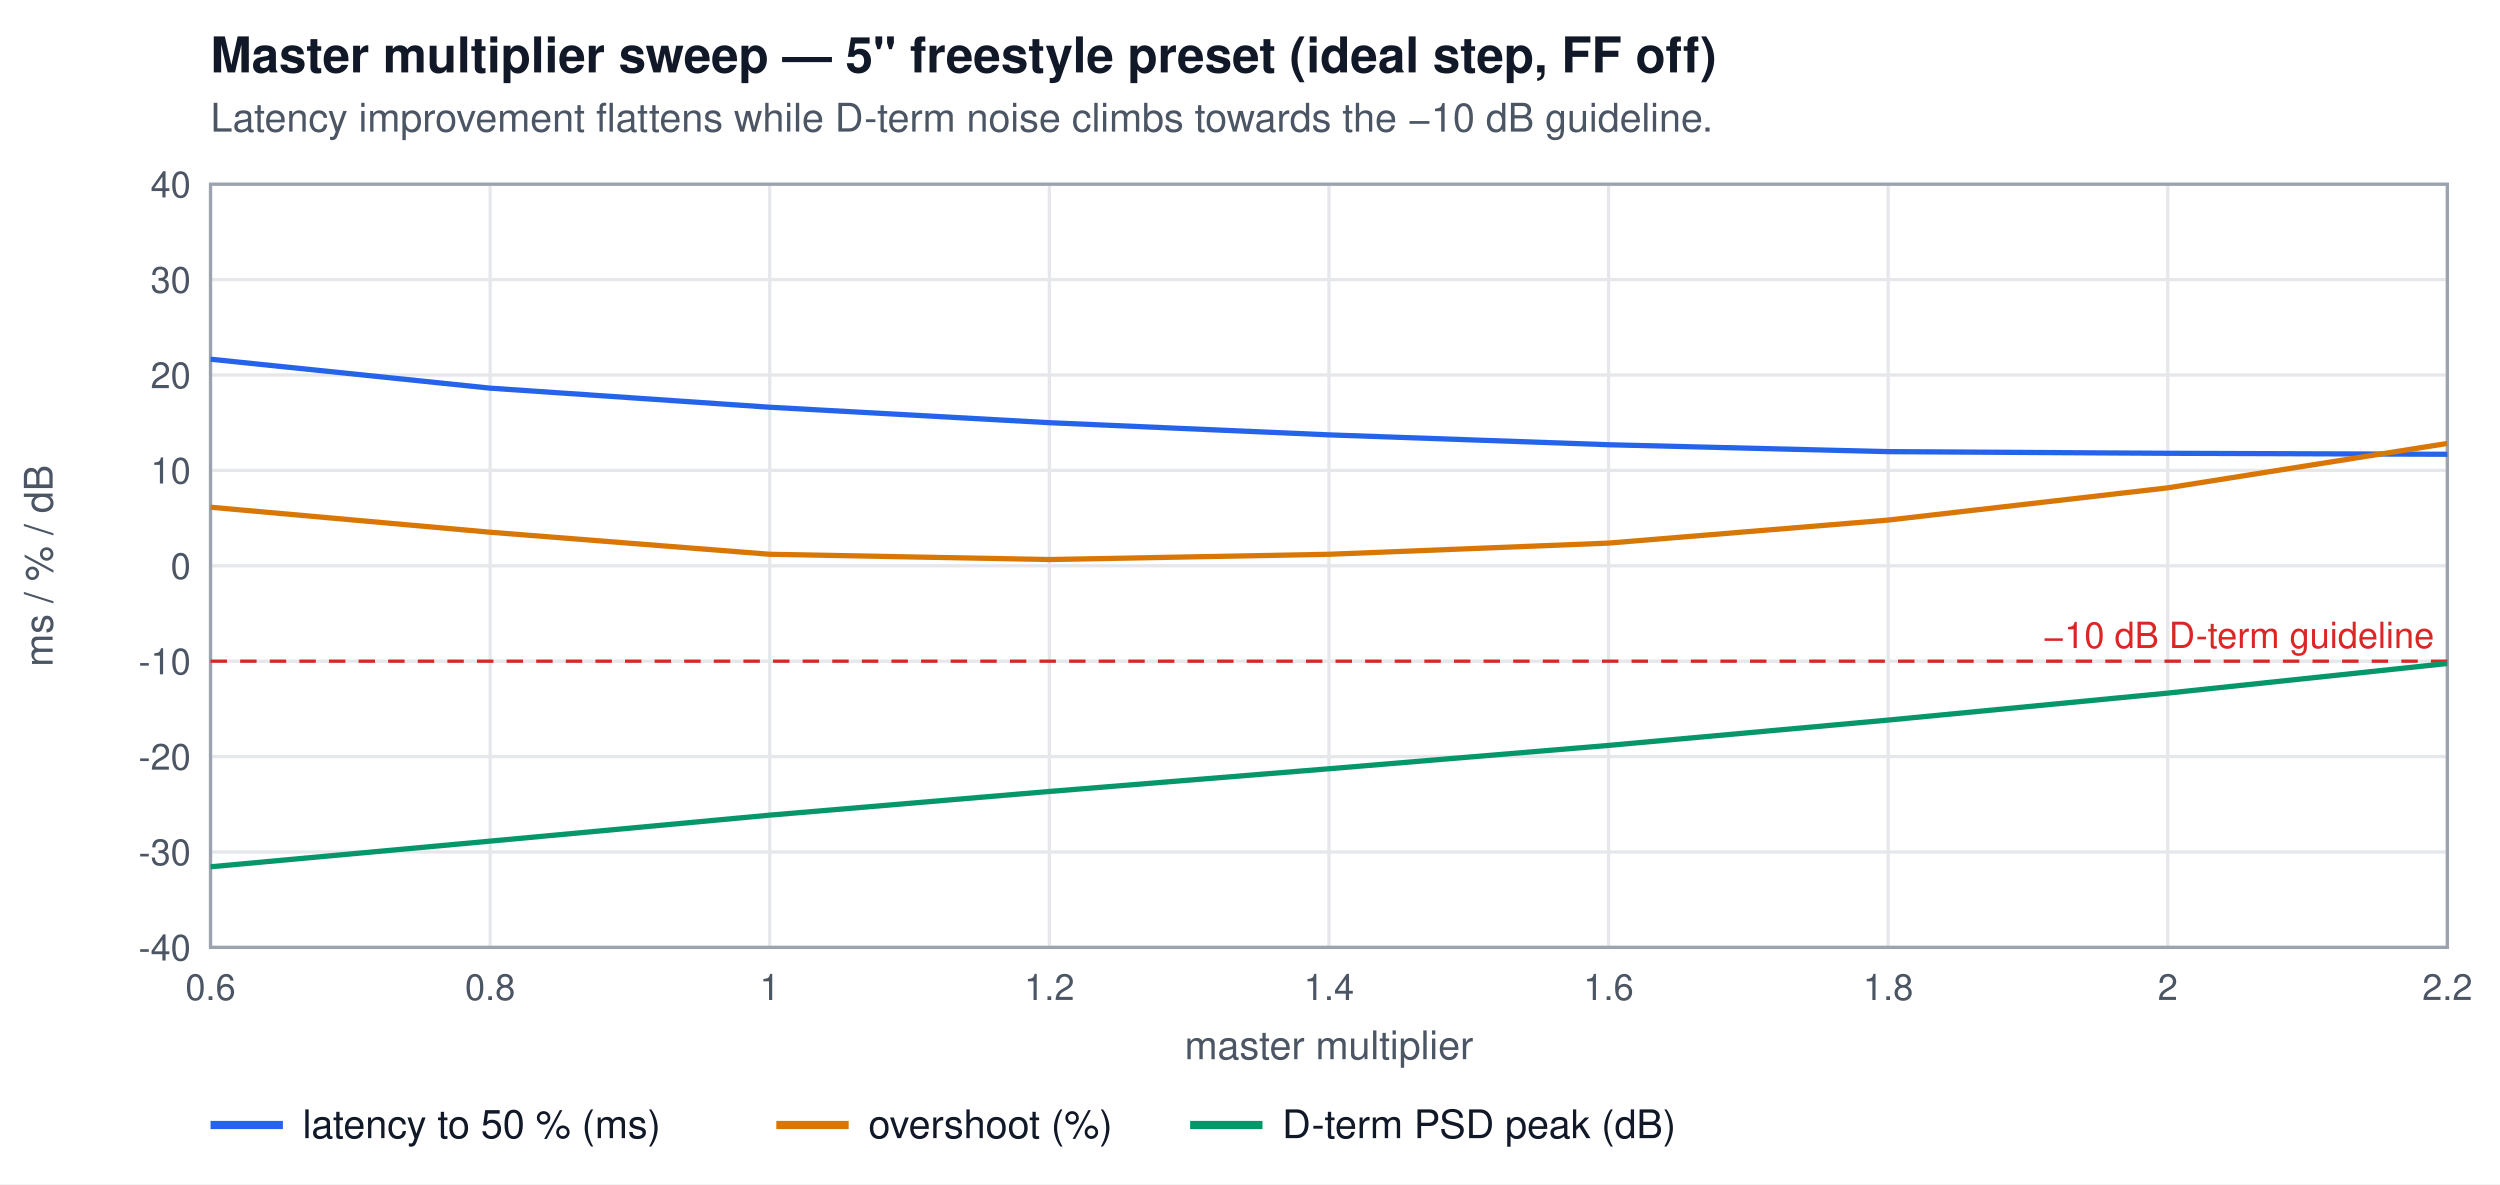
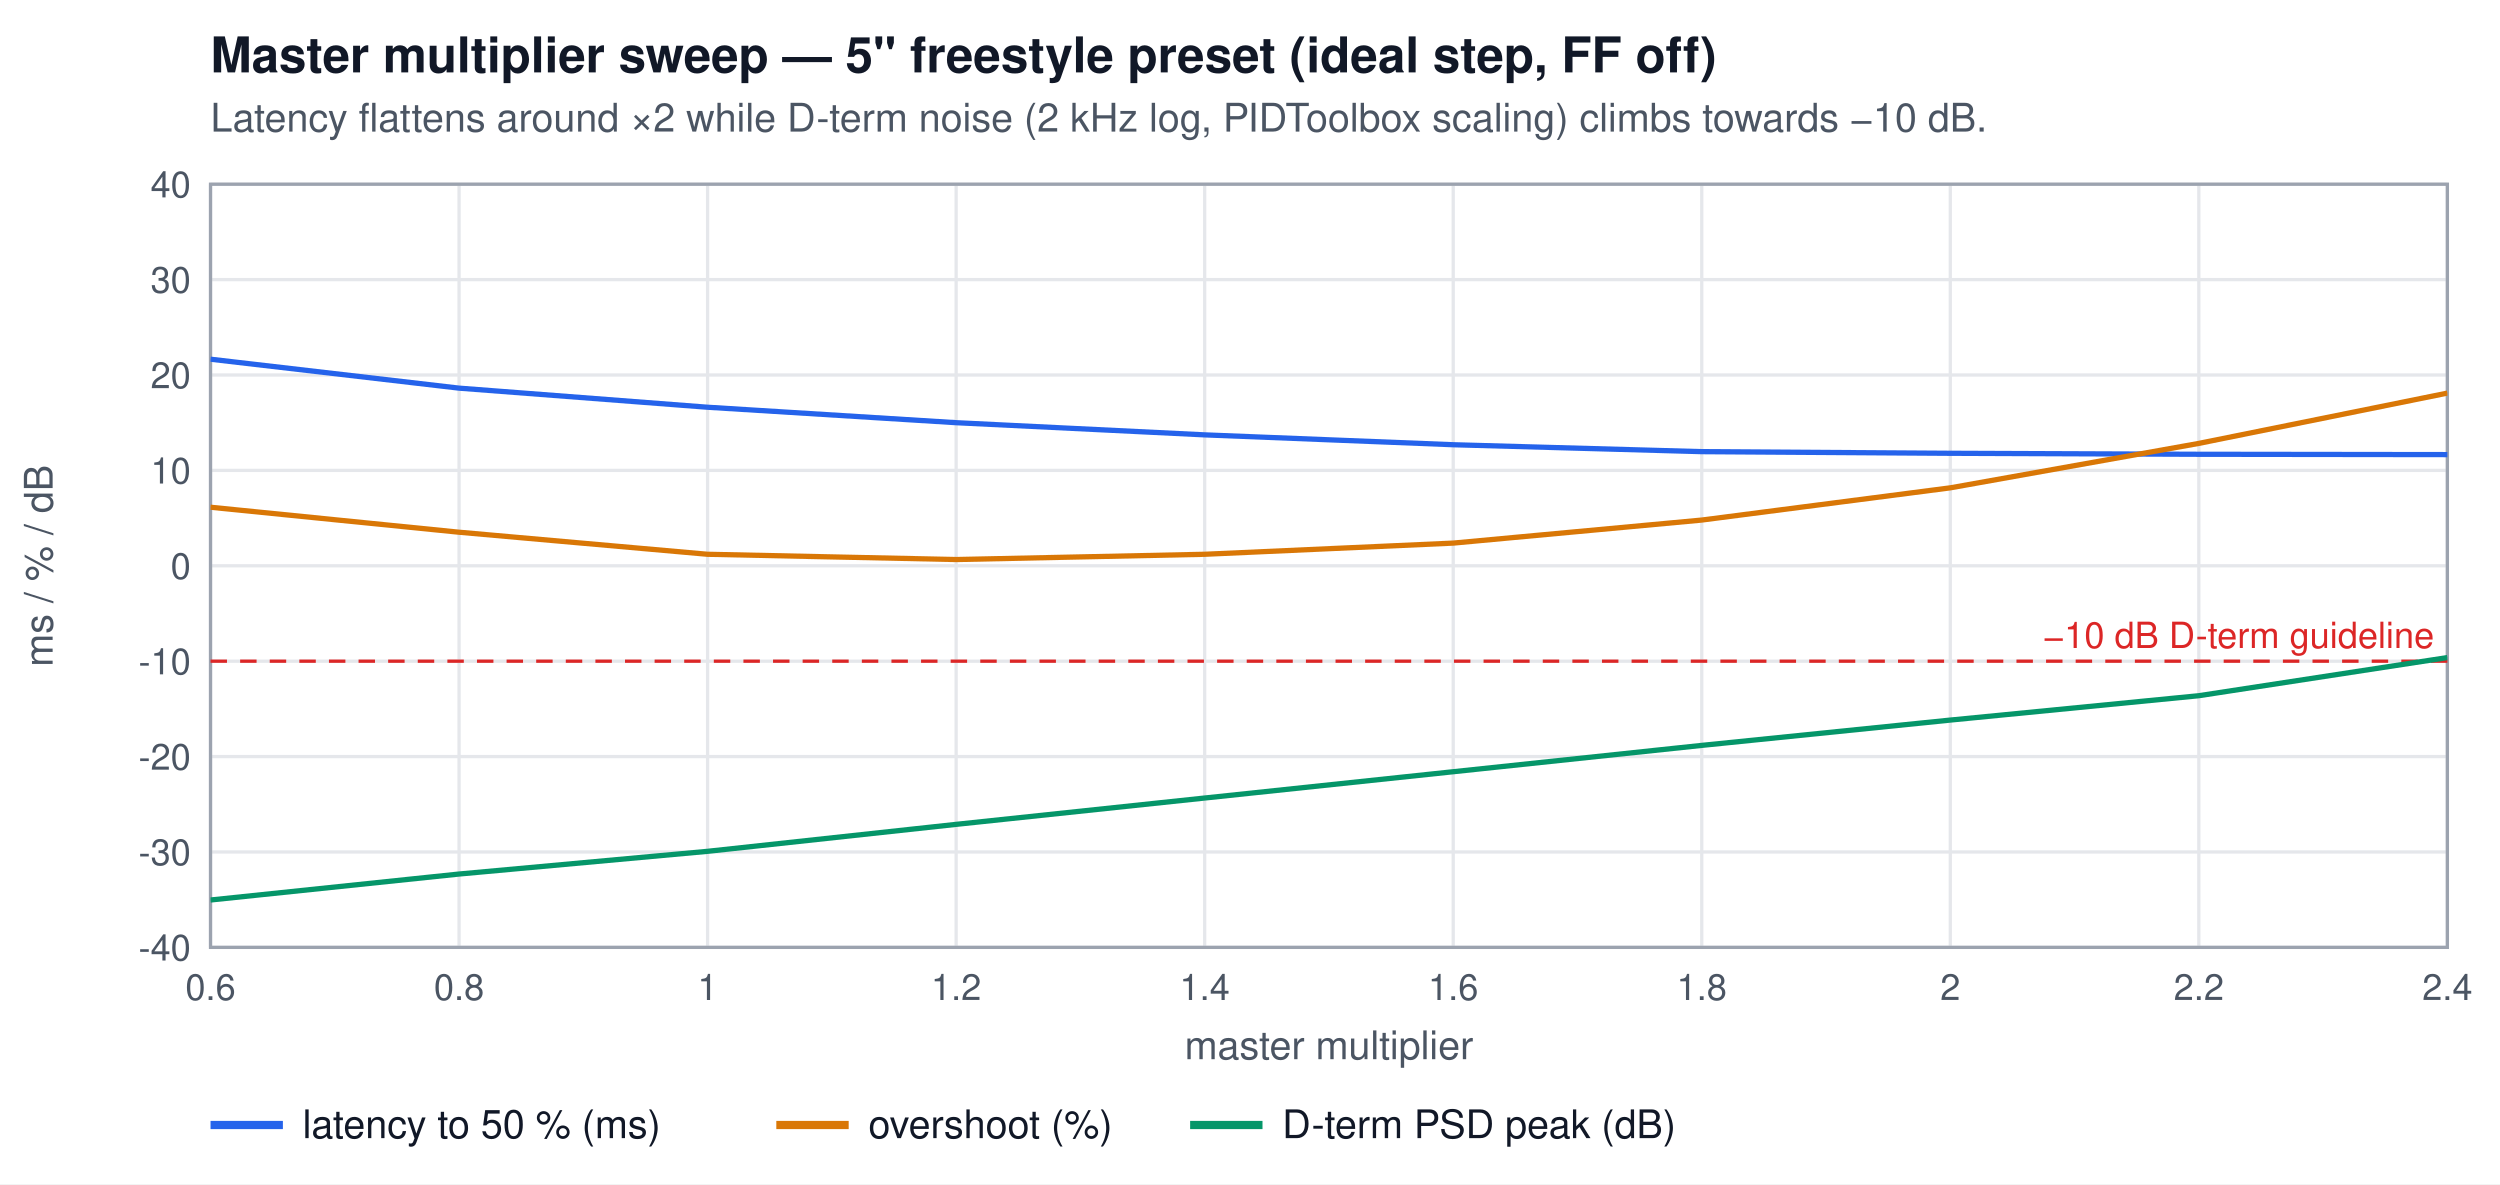
<svg xmlns="http://www.w3.org/2000/svg" viewBox="0 0 760 360" width="760" height="360" font-family="ui-sans-serif, system-ui, -apple-system, Segoe UI, Helvetica, Arial, sans-serif">
  <rect width="760" height="360" fill="#ffffff" />
  <text x="64" y="22" font-size="15" font-weight="600" fill="#111827">Master multiplier sweep — 5" freestyle preset (ideal step, FF off)</text>
-   <text x="64" y="40" font-size="12" fill="#4b5563">Latency improvement flattens while D-term noise climbs towards the −10 dB guideline.</text>
+   <text x="64" y="40" font-size="12" fill="#4b5563">Latency flattens around ×2 while D-term noise (2 kHz log, PIDToolbox scaling) climbs towards −10 dB.</text>
  <g stroke="#e5e7eb" stroke-width="1">
    <line x1="64" x2="64" y1="56" y2="288" />
-     <line x1="149" x2="149" y1="56" y2="288" />
-     <line x1="234" x2="234" y1="56" y2="288" />
-     <line x1="319" x2="319" y1="56" y2="288" />
-     <line x1="404" x2="404" y1="56" y2="288" />
-     <line x1="489" x2="489" y1="56" y2="288" />
-     <line x1="574" x2="574" y1="56" y2="288" />
-     <line x1="659" x2="659" y1="56" y2="288" />
+     <line x1="139.556" x2="139.556" y1="56" y2="288" />
+     <line x1="215.111" x2="215.111" y1="56" y2="288" />
+     <line x1="290.667" x2="290.667" y1="56" y2="288" />
+     <line x1="366.222" x2="366.222" y1="56" y2="288" />
+     <line x1="441.778" x2="441.778" y1="56" y2="288" />
+     <line x1="517.333" x2="517.333" y1="56" y2="288" />
+     <line x1="592.889" x2="592.889" y1="56" y2="288" />
+     <line x1="668.444" x2="668.444" y1="56" y2="288" />
    <line x1="744" x2="744" y1="56" y2="288" />
    <line x1="64" x2="744" y1="288" y2="288" />
    <line x1="64" x2="744" y1="259" y2="259" />
    <line x1="64" x2="744" y1="230" y2="230" />
    <line x1="64" x2="744" y1="201" y2="201" />
    <line x1="64" x2="744" y1="172" y2="172" />
    <line x1="64" x2="744" y1="143" y2="143" />
    <line x1="64" x2="744" y1="114" y2="114" />
    <line x1="64" x2="744" y1="85" y2="85" />
    <line x1="64" x2="744" y1="56" y2="56" />
  </g>
  <g font-size="11" fill="#4b5563">
    <text x="64" y="304" text-anchor="middle">0.6</text>
-     <text x="149" y="304" text-anchor="middle">0.8</text>
-     <text x="234" y="304" text-anchor="middle">1</text>
-     <text x="319" y="304" text-anchor="middle">1.2</text>
-     <text x="404" y="304" text-anchor="middle">1.4</text>
-     <text x="489" y="304" text-anchor="middle">1.6</text>
-     <text x="574" y="304" text-anchor="middle">1.8</text>
-     <text x="659" y="304" text-anchor="middle">2</text>
-     <text x="744" y="304" text-anchor="middle">2.2</text>
+     <text x="139.556" y="304" text-anchor="middle">0.8</text>
+     <text x="215.111" y="304" text-anchor="middle">1</text>
+     <text x="290.667" y="304" text-anchor="middle">1.2</text>
+     <text x="366.222" y="304" text-anchor="middle">1.4</text>
+     <text x="441.778" y="304" text-anchor="middle">1.6</text>
+     <text x="517.333" y="304" text-anchor="middle">1.8</text>
+     <text x="592.889" y="304" text-anchor="middle">2</text>
+     <text x="668.444" y="304" text-anchor="middle">2.2</text>
+     <text x="744" y="304" text-anchor="middle">2.4</text>
    <text x="58" y="292" text-anchor="end">-40</text>
    <text x="58" y="263" text-anchor="end">-30</text>
    <text x="58" y="234" text-anchor="end">-20</text>
    <text x="58" y="205" text-anchor="end">-10</text>
    <text x="58" y="176" text-anchor="end">0</text>
    <text x="58" y="147" text-anchor="end">10</text>
    <text x="58" y="118" text-anchor="end">20</text>
    <text x="58" y="89" text-anchor="end">30</text>
    <text x="58" y="60" text-anchor="end">40</text>
    <text x="404" y="322" text-anchor="middle" font-size="12">master multiplier</text>
    <text transform="translate(16 172) rotate(-90)" text-anchor="middle" font-size="12">ms  /  %  /  dB</text>
  </g>
  <rect x="64" y="56" width="680" height="232" fill="none" stroke="#9ca3af" />
  <clipPath id="c">
    <rect x="64" y="56" width="680" height="232" />
  </clipPath>
  <line x1="64" x2="744" y1="201" y2="201" stroke="#dc2626" stroke-dasharray="5 4" />
  <text x="740" y="197" text-anchor="end" font-size="11" fill="#dc2626">−10 dB D-term guideline</text>
  <g clip-path="url(#c)" fill="none" stroke-linejoin="round">
-     <path d="M64.0 109.2L149.0 118.0L234.0 123.8L319.0 128.5L404.0 132.2L489.0 135.2L574.0 137.3L659.0 137.8L744.0 138.1" stroke="#2563eb" stroke-width="1.6" />
-     <path d="M64.0 154.2L149.0 161.8L234.0 168.5L319.0 170.1L404.0 168.5L489.0 165.1L574.0 158.1L659.0 148.3L744.0 134.8" stroke="#d97706" stroke-width="1.6" />
-     <path d="M64.0 263.5L149.0 255.7L234.0 247.8L319.0 240.6L404.0 233.7L489.0 226.6L574.0 218.9L659.0 210.7L744.0 201.7" stroke="#059669" stroke-width="1.6" />
+     <path d="M64.0 109.2L139.6 118.0L215.1 123.8L290.7 128.5L366.2 132.2L441.8 135.2L517.3 137.3L592.9 137.8L668.4 138.1L744.0 138.2" stroke="#2563eb" stroke-width="1.6" />
+     <path d="M64.0 154.2L139.6 161.8L215.1 168.5L290.7 170.1L366.2 168.5L441.8 165.1L517.3 158.1L592.9 148.3L668.4 134.8L744.0 119.5" stroke="#d97706" stroke-width="1.6" />
+     <path d="M64.0 273.6L139.6 265.7L215.1 258.8L290.7 250.6L366.2 242.6L441.8 234.6L517.3 226.6L592.9 218.9L668.4 211.5L744.0 199.9" stroke="#059669" stroke-width="1.6" />
  </g>
  <g font-size="12" fill="#111827">
    <line x1="64" x2="86" y1="342" y2="342" stroke="#2563eb" stroke-width="2.5" />
    <text x="92" y="346">latency to 50 % (ms)</text>
    <line x1="236" x2="258" y1="342" y2="342" stroke="#d97706" stroke-width="2.5" />
    <text x="264" y="346">overshoot (%)</text>
    <line x1="361.8" x2="383.8" y1="342" y2="342" stroke="#059669" stroke-width="2.5" />
    <text x="389.8" y="346">D-term PSD peak (dB)</text>
  </g>
</svg>
